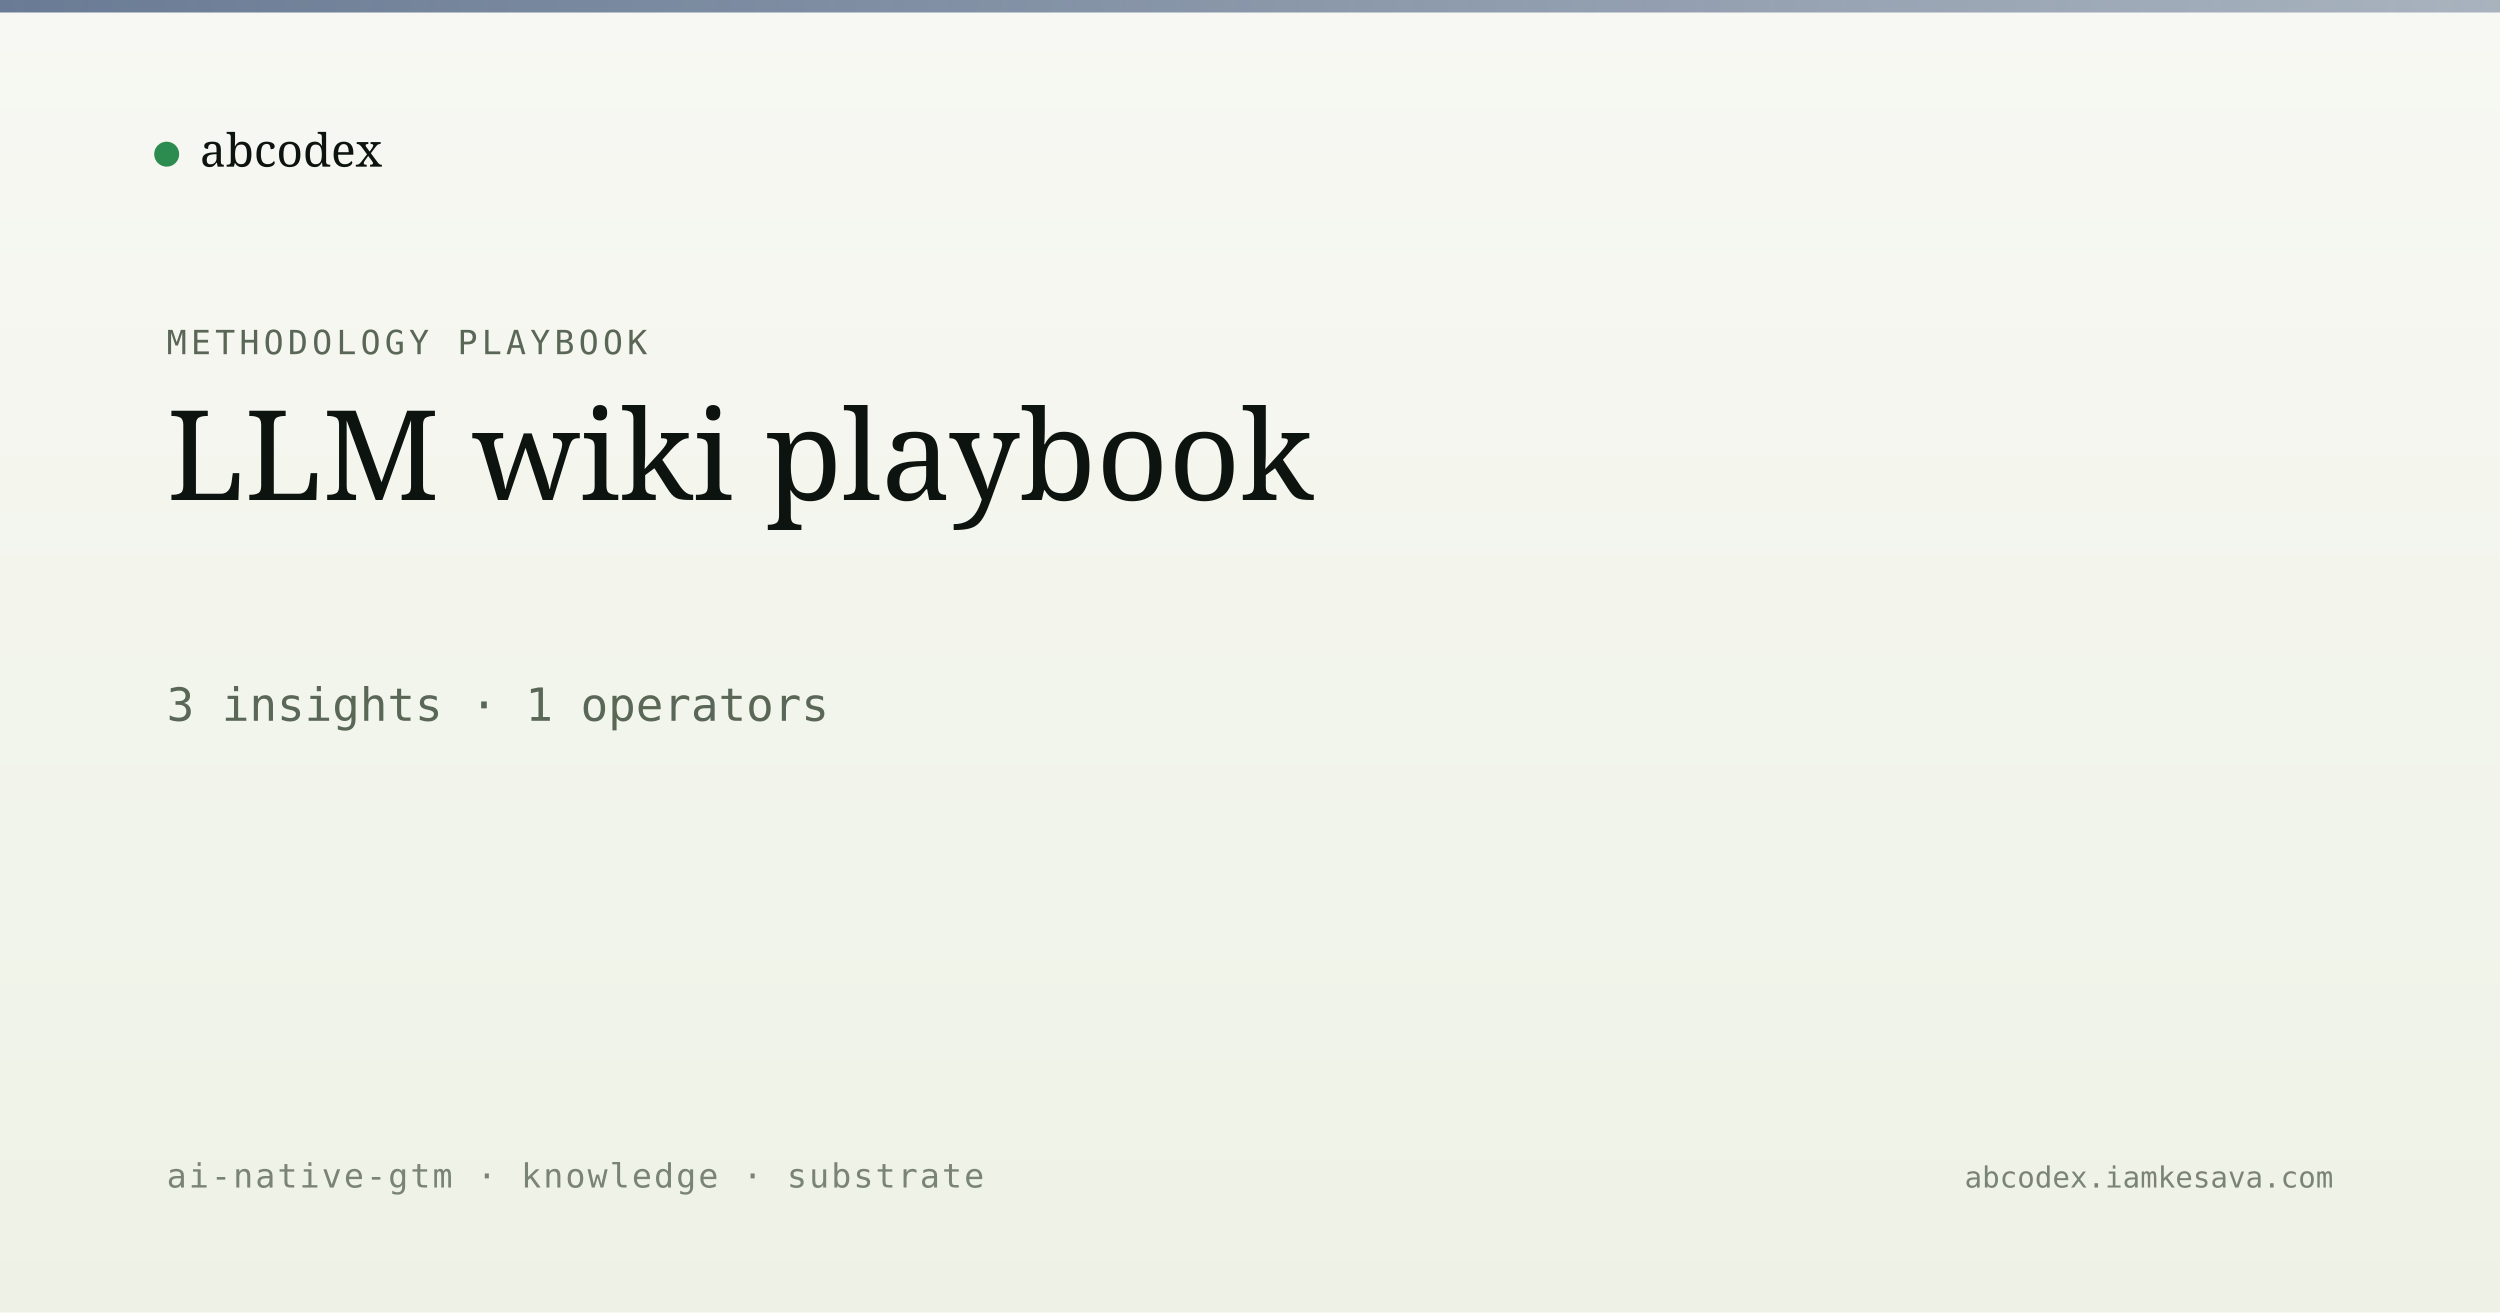
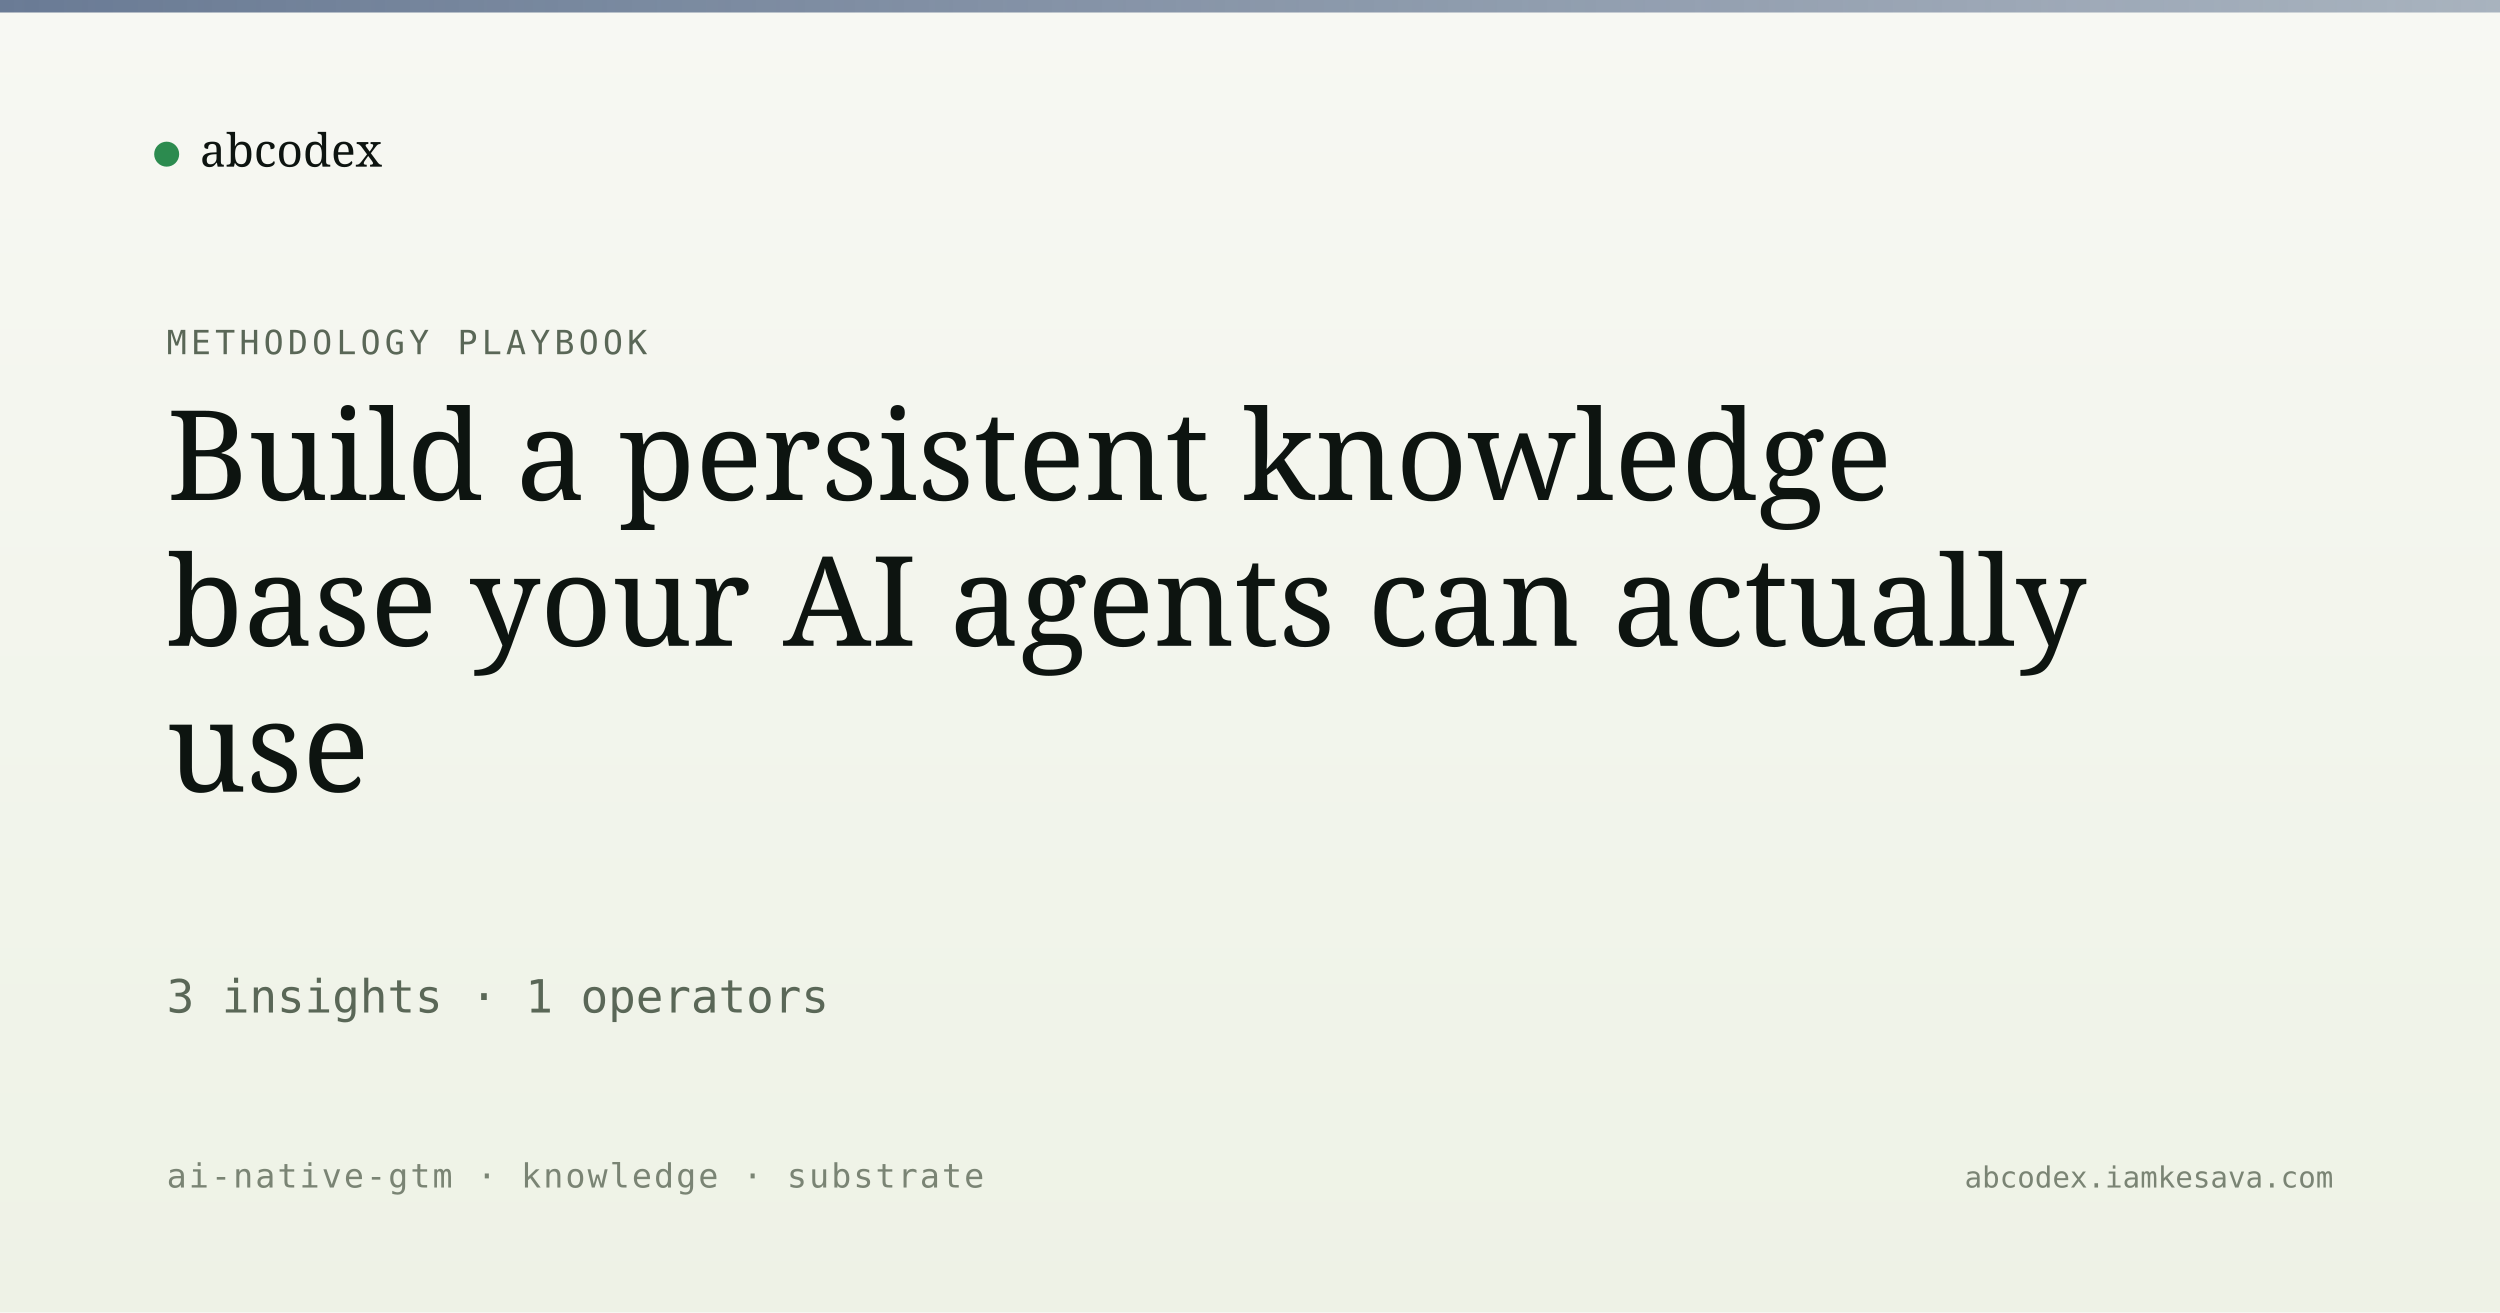
<svg xmlns="http://www.w3.org/2000/svg" viewBox="0 0 1200 630" width="1200" height="630">
  <defs>
    <linearGradient id="bg" x1="0" y1="0" x2="0" y2="1">
      <stop offset="0" stop-color="#f7f8f3" />
      <stop offset="1" stop-color="#eef2e6" />
    </linearGradient>
    <linearGradient id="band" x1="0" y1="0" x2="1" y2="0">
      <stop offset="0" stop-color="#5a6d8a" stop-opacity="0.9" />
      <stop offset="1" stop-color="#5a6d8a" stop-opacity="0.5" />
    </linearGradient>
  </defs>
  <rect width="1200" height="630" fill="url(#bg)" />
  <rect x="0" y="0" width="1200" height="6" fill="url(#band)" />
  <g transform="translate(80, 60)">
    <circle cx="0" cy="14" r="6" fill="#2c8b4f" />
    <text x="16" y="20" font-family="Newsreader, serif" font-size="22" fill="#0d1410">abcodex</text>
  </g>
  <text x="80" y="170" font-family="JetBrains Mono, monospace" font-size="16" fill="#5a6757" letter-spacing="2">METHODOLOGY PLAYBOOK</text>
-   <text x="80" y="240" font-family="Newsreader, serif" font-size="60" font-weight="500" fill="#0d1410">LLM wiki playbook</text>
-   <text x="80" y="346" font-family="JetBrains Mono, monospace" font-size="22" fill="#5a6757">3 insights · 1 operators</text>
+   <text x="80" y="240" font-family="Newsreader, serif" font-size="60" font-weight="500" fill="#0d1410">Build a persistent knowledge</text>
+   <text x="80" y="310" font-family="Newsreader, serif" font-size="60" font-weight="500" fill="#0d1410">base your AI agents can actually</text>
+   <text x="80" y="380" font-family="Newsreader, serif" font-size="60" font-weight="500" fill="#0d1410">use</text>
+   <text x="80" y="486" font-family="JetBrains Mono, monospace" font-size="22" fill="#5a6757">3 insights · 1 operators</text>
  <text x="80" y="570" font-family="JetBrains Mono, monospace" font-size="16" fill="#7a8474" letter-spacing="1">ai-native-gtm · knowledge · substrate</text>
  <text x="1120" y="570" text-anchor="end" font-family="JetBrains Mono, monospace" font-size="14" fill="#7a8474">abcodex.iamkesava.com</text>
</svg>
